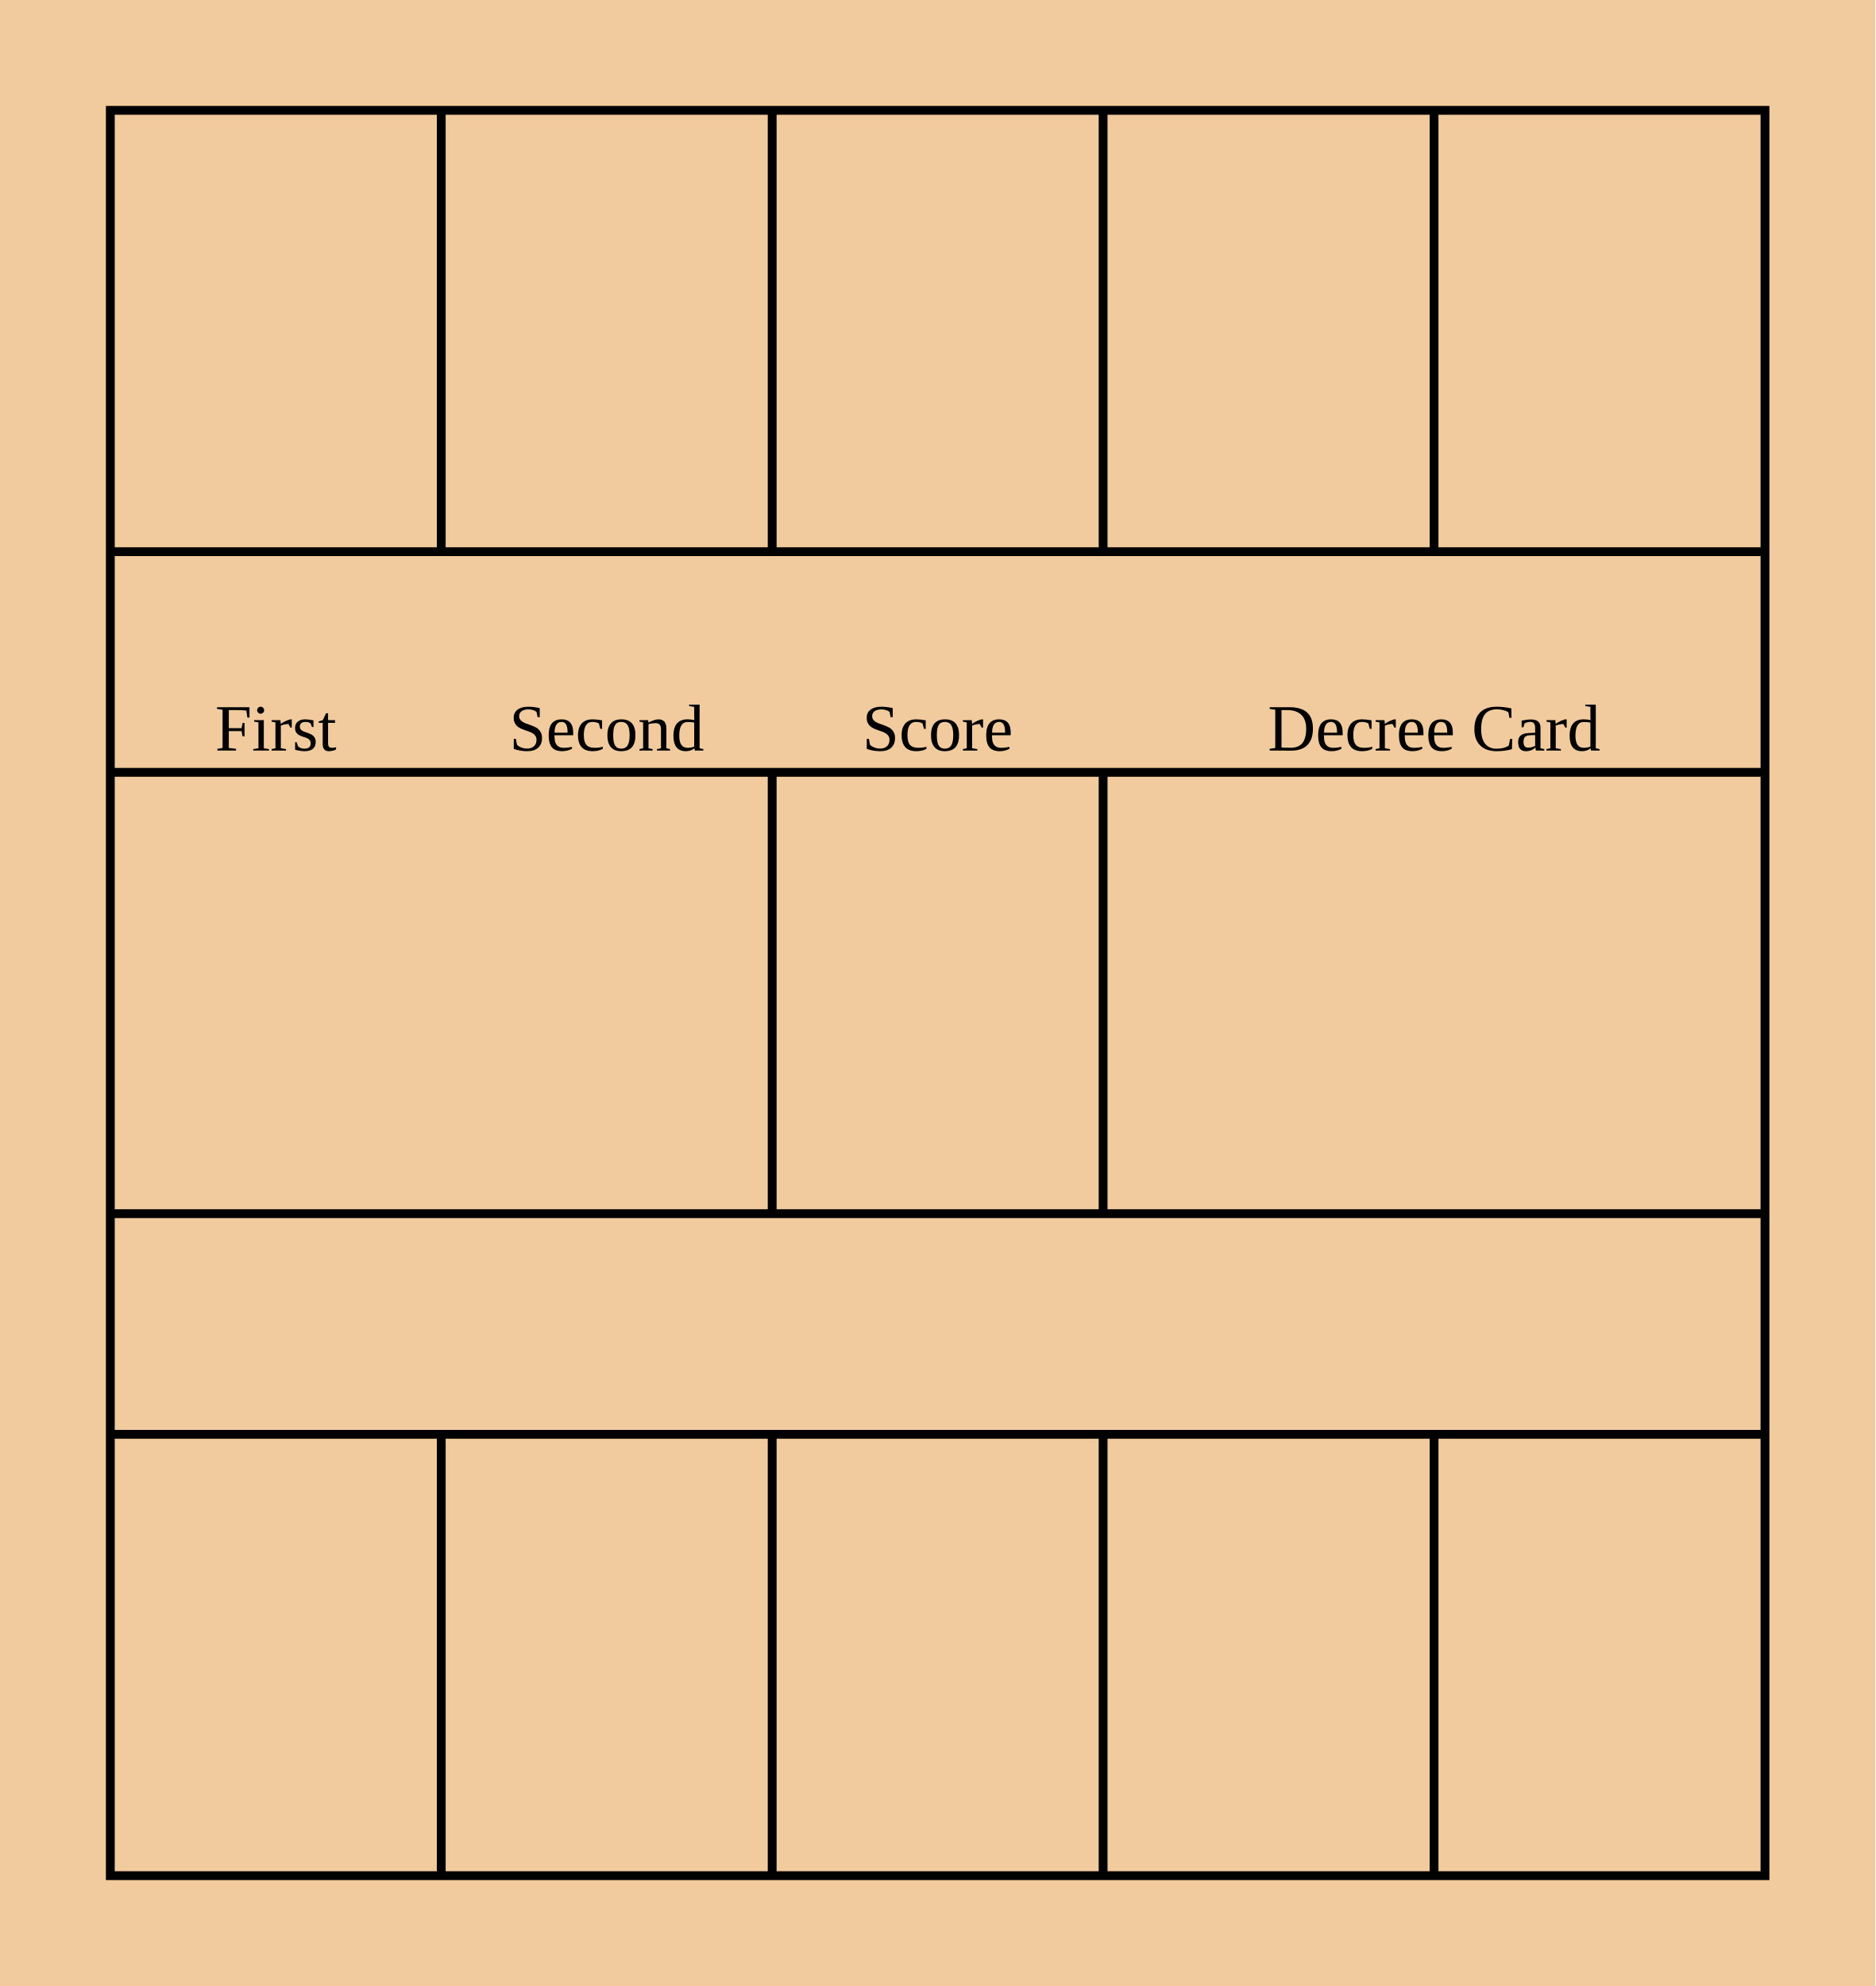
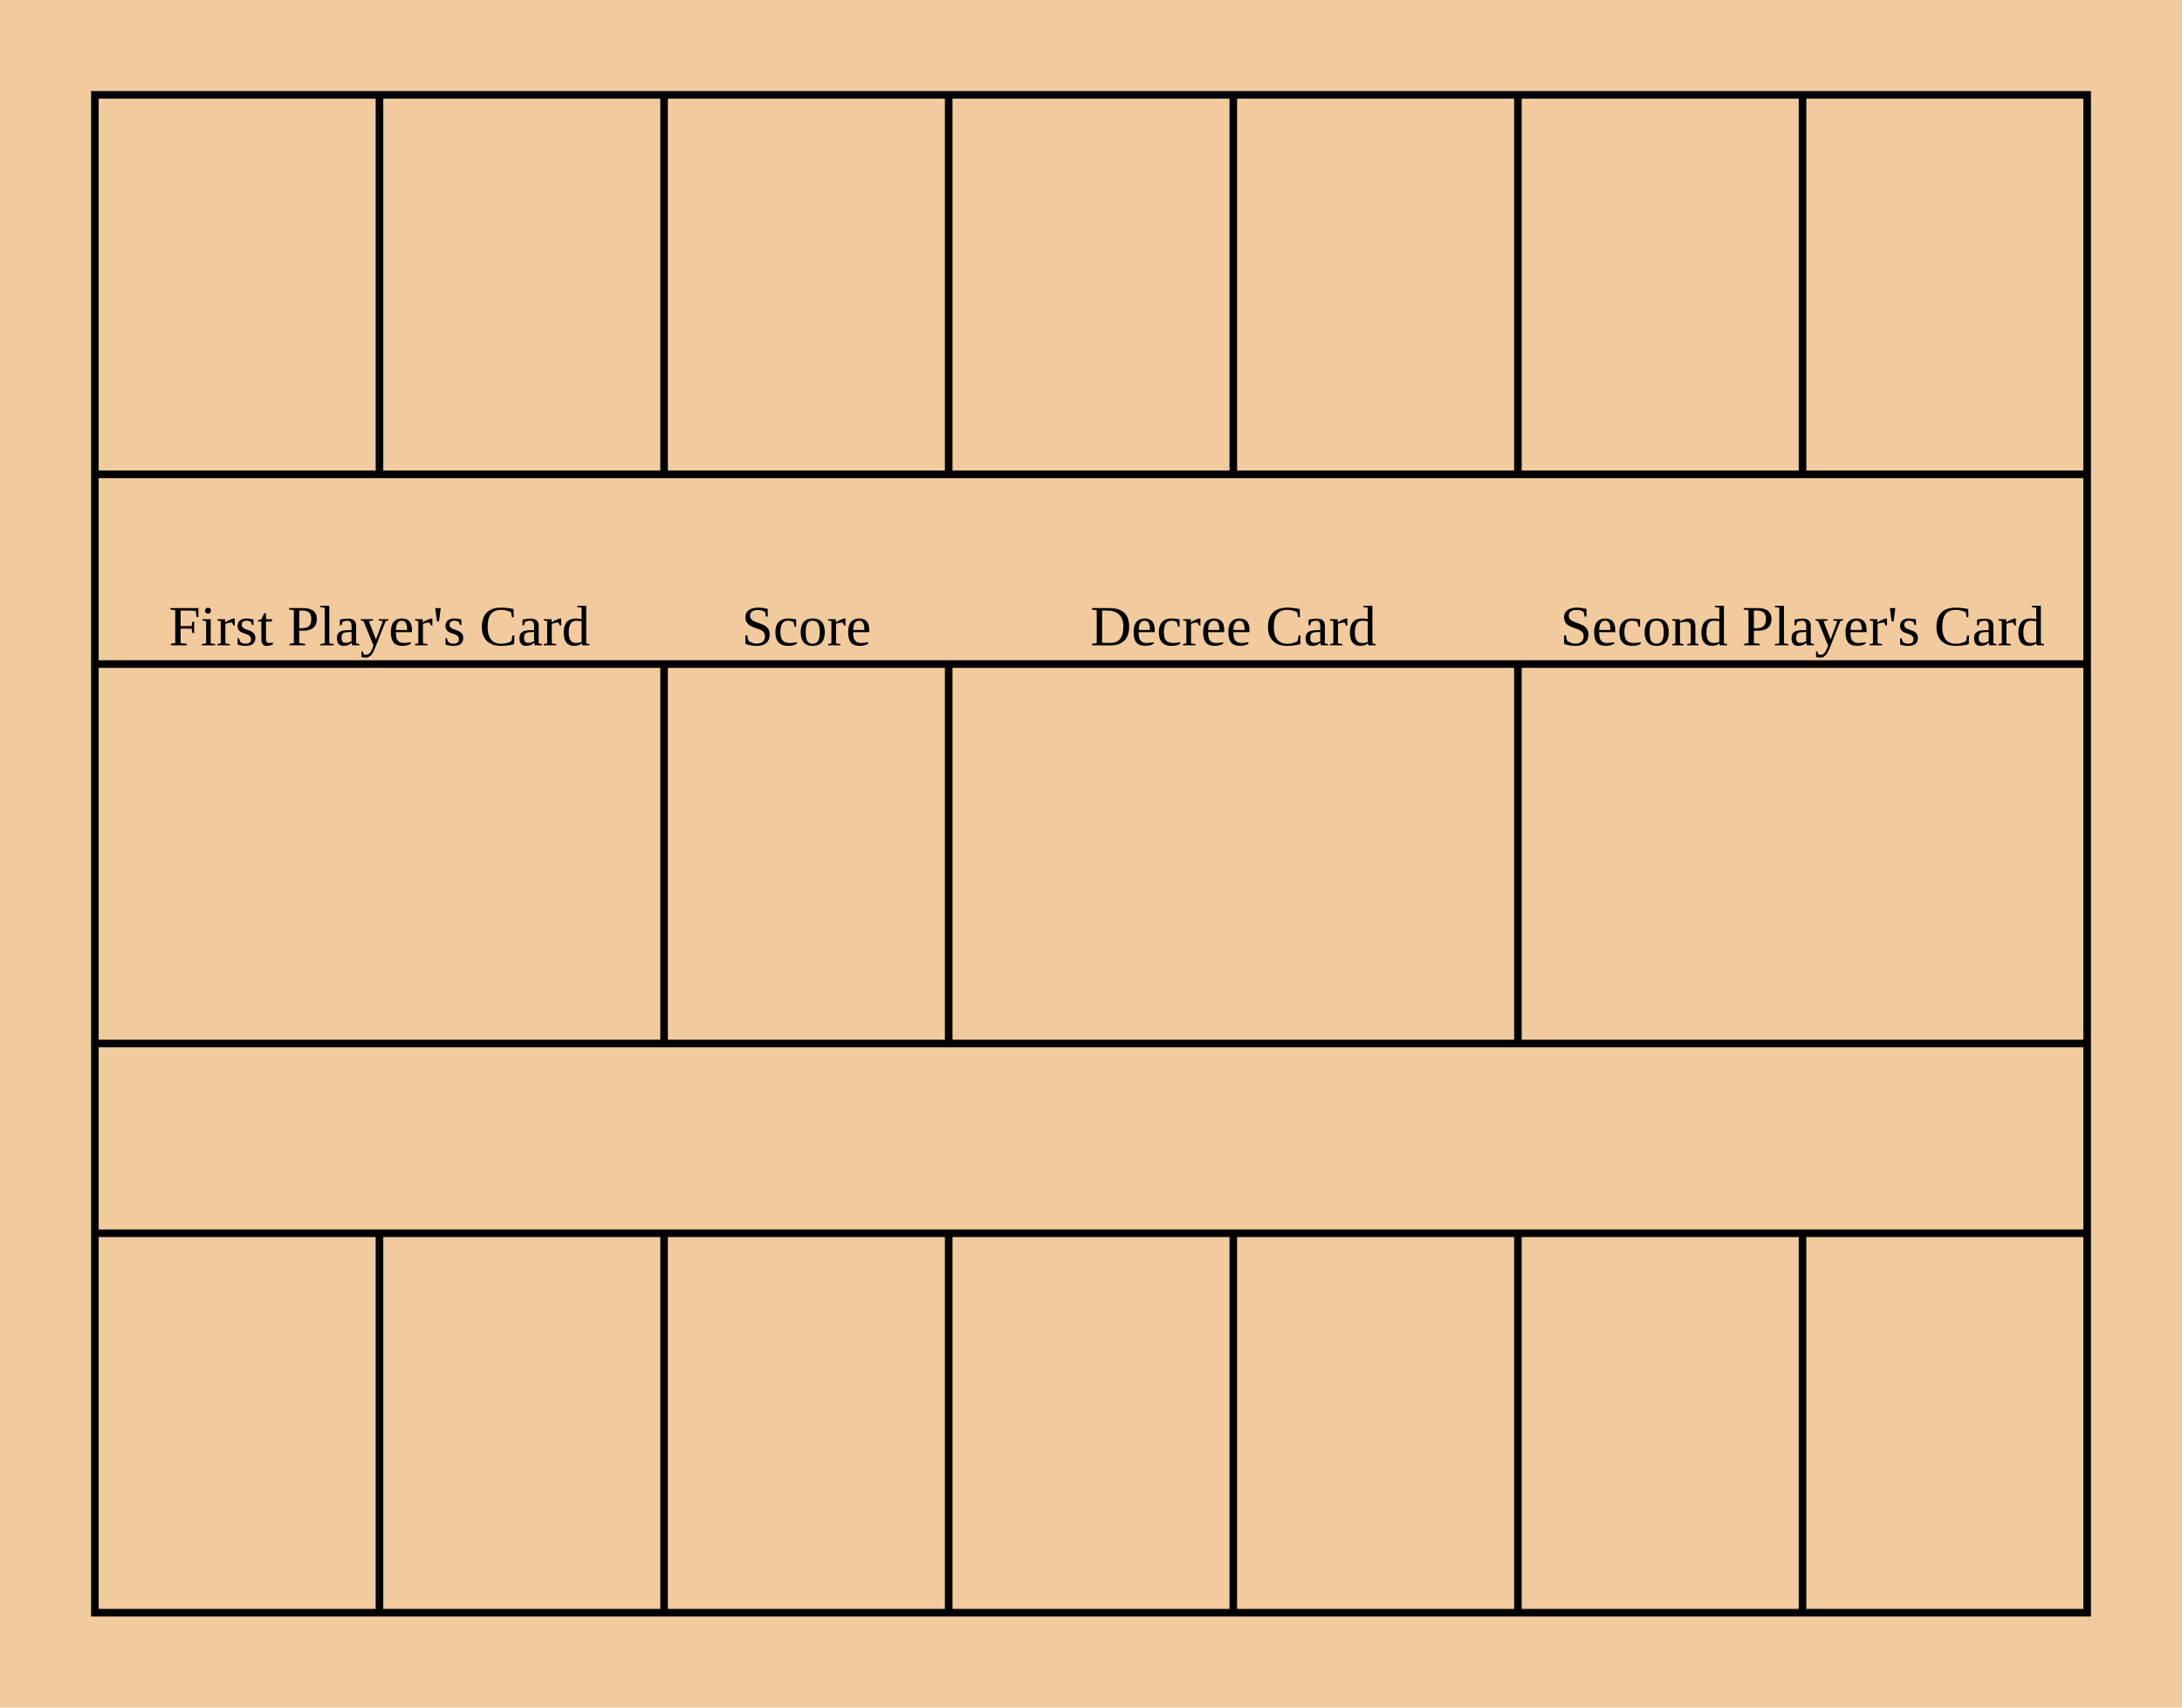
- <svg xmlns="http://www.w3.org/2000/svg" viewBox="0 0 850 900">
-   <rect x="0" y="0" width="850" height="900" fill="#f1cb9d" />
-   <rect x="50" y="50" width="750" height="800" fill="#f1cb9d" stroke="black" stroke-width="4" />
-   <line x1="50" y1="250" x2="800" y2="250" stroke="black" stroke-width="4" />
-   <line x1="50" y1="650" x2="800" y2="650" stroke="black" stroke-width="4" />
-   <line x1="50" y1="350" x2="800" y2="350" stroke="black" stroke-width="4" />
-   <line x1="50" y1="550" x2="800" y2="550" stroke="black" stroke-width="4" />
+ <svg xmlns="http://www.w3.org/2000/svg" viewBox="0 0 1150 900">
+   <rect x="0" y="0" width="1150" height="900" fill="#f1cb9d" />
+   <rect x="50" y="50" width="1050" height="800" fill="#f1cb9d" stroke="black" stroke-width="4" />
+   <line x1="50" y1="250" x2="1100" y2="250" stroke="black" stroke-width="4" />
+   <line x1="50" y1="650" x2="1100" y2="650" stroke="black" stroke-width="4" />
+   <line x1="50" y1="350" x2="1100" y2="350" stroke="black" stroke-width="4" />
+   <line x1="50" y1="550" x2="1100" y2="550" stroke="black" stroke-width="4" />
  <line x1="200" y1="50" x2="200" y2="250" stroke="black" stroke-width="4" />
  <line x1="200" y1="650" x2="200" y2="850" stroke="black" stroke-width="4" />
  <line x1="350" y1="50" x2="350" y2="250" stroke="black" stroke-width="4" />
-   <line x1="350" y1="350" x2="350" y2="550" stroke="black" stroke-width="4" />
  <line x1="350" y1="650" x2="350" y2="850" stroke="black" stroke-width="4" />
  <line x1="500" y1="50" x2="500" y2="250" stroke="black" stroke-width="4" />
-   <line x1="500" y1="350" x2="500" y2="550" stroke="black" stroke-width="4" />
  <line x1="500" y1="650" x2="500" y2="850" stroke="black" stroke-width="4" />
  <line x1="650" y1="50" x2="650" y2="250" stroke="black" stroke-width="4" />
  <line x1="650" y1="650" x2="650" y2="850" stroke="black" stroke-width="4" />
-   <text x="125" y="330" font-size="30" text-anchor="middle" dominant-baseline="central" fill="#000000">First</text>
-   <text x="275" y="330" font-size="30" text-anchor="middle" dominant-baseline="central" fill="#000000">Second</text>
+   <line x1="800" y1="50" x2="800" y2="250" stroke="black" stroke-width="4" />
+   <line x1="800" y1="650" x2="800" y2="850" stroke="black" stroke-width="4" />
+   <line x1="950" y1="50" x2="950" y2="250" stroke="black" stroke-width="4" />
+   <line x1="950" y1="650" x2="950" y2="850" stroke="black" stroke-width="4" />
+   <line x1="350" y1="350" x2="350" y2="550" stroke="black" stroke-width="4" />
+   <line x1="500" y1="350" x2="500" y2="550" stroke="black" stroke-width="4" />
+   <line x1="800" y1="350" x2="800" y2="550" stroke="black" stroke-width="4" />
+   <text x="200" y="330" font-size="30" text-anchor="middle" dominant-baseline="central" fill="#000000">First Player's Card</text>
+   <text x="950" y="330" font-size="30" text-anchor="middle" dominant-baseline="central" fill="#000000">Second Player's Card</text>
  <text x="650" y="330" font-size="30" text-anchor="middle" dominant-baseline="central" fill="#000000">Decree Card</text>
  <text x="425" y="330" font-size="30" text-anchor="middle" dominant-baseline="central" fill="#000000">Score</text>
</svg>
